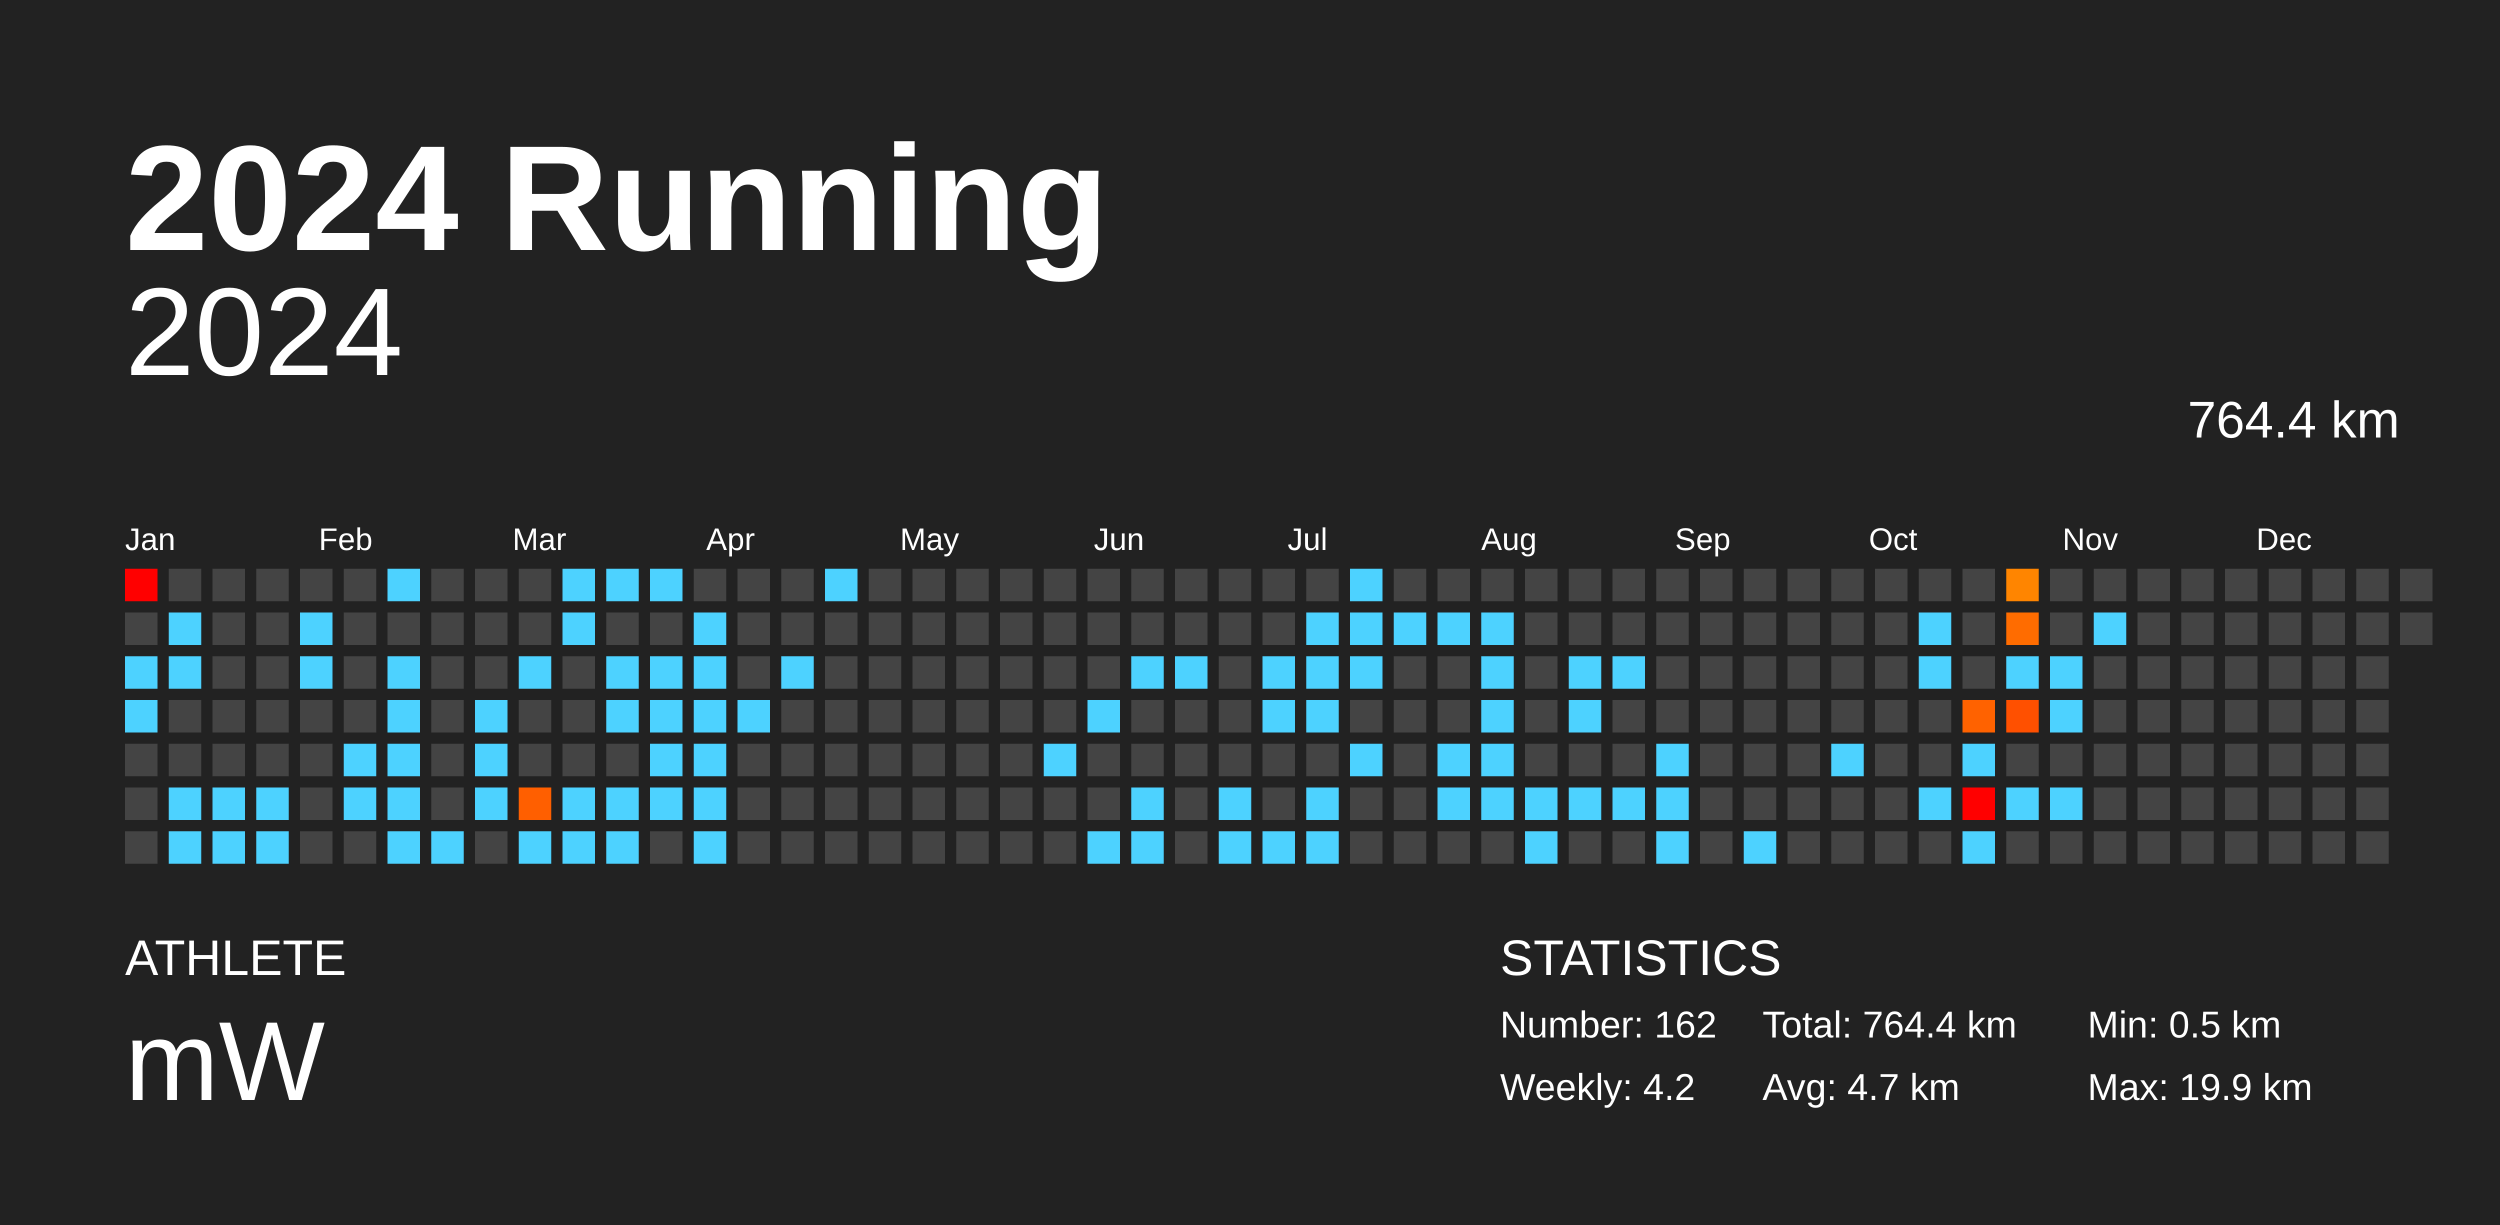
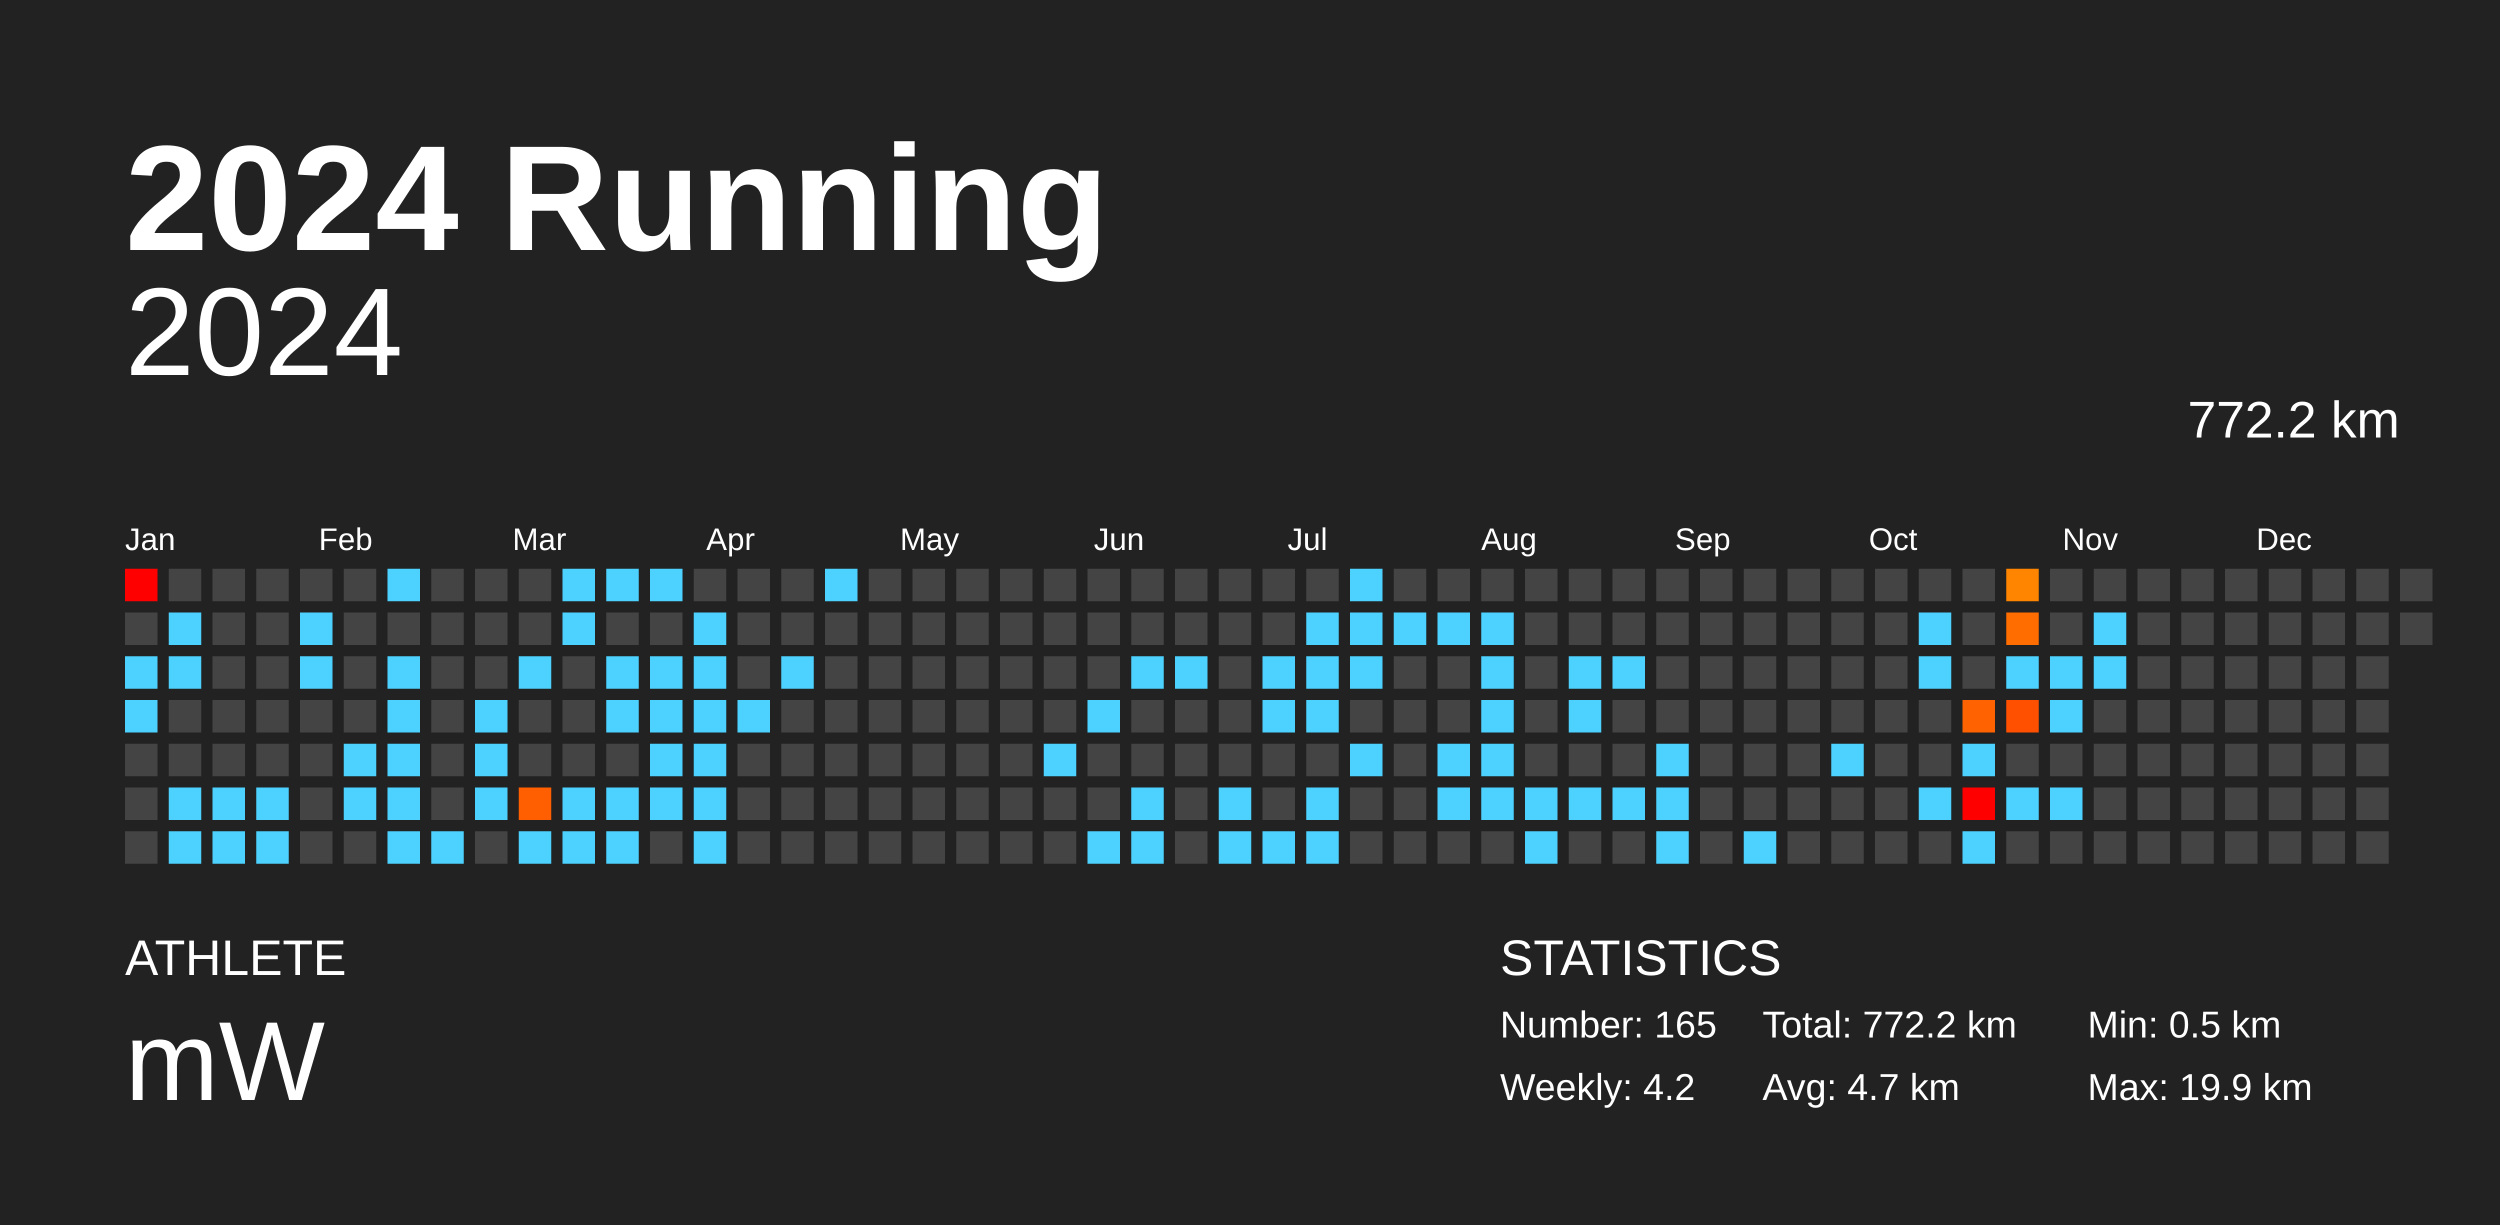
<svg xmlns="http://www.w3.org/2000/svg" baseProfile="full" height="98mm" version="1.1" viewBox="0,0,200,98" width="200mm">
  <defs />
  <rect fill="#222222" height="98" width="200" x="0" y="0" />
  <text fill="#FFFFFF" style="font-size:12px; font-family:Arial; font-weight:bold;" x="10" y="20">2024 Running</text>
  <text fill="#FFFFFF" style="font-size:4px; font-family:Arial" x="10" y="78">ATHLETE</text>
  <text fill="#FFFFFF" style="font-size:9px; font-family:Arial" x="10" y="88">mW</text>
  <text fill="#FFFFFF" style="font-size:4px; font-family:Arial" x="120" y="78">STATISTICS</text>
-   <text fill="#FFFFFF" style="font-size:3px; font-family:Arial" x="120" y="83">Number: 162</text>
+   <text fill="#FFFFFF" style="font-size:3px; font-family:Arial" x="120" y="83">Number: 165</text>
  <text fill="#FFFFFF" style="font-size:3px; font-family:Arial" x="120" y="88">Weekly: 4.2</text>
-   <text fill="#FFFFFF" style="font-size:3px; font-family:Arial" x="141" y="83">Total: 764.4 km</text>
+   <text fill="#FFFFFF" style="font-size:3px; font-family:Arial" x="141" y="83">Total: 772.2 km</text>
  <text fill="#FFFFFF" style="font-size:3px; font-family:Arial" x="141" y="88">Avg: 4.7 km</text>
  <text fill="#FFFFFF" style="font-size:3px; font-family:Arial" x="167" y="83">Min: 0.5 km</text>
  <text fill="#FFFFFF" style="font-size:3px; font-family:Arial" x="167" y="88">Max: 19.9 km</text>
  <text alignment-baseline="hanging" fill="#FFFFFF" style="font-size:10.0px; font-family:Arial;" x="10" y="30">2024</text>
-   <text alignment-baseline="hanging" fill="#FFFFFF" style="font-size:4.125px; font-family:Arial;" x="175" y="35">764.4 km</text>
+   <text alignment-baseline="hanging" fill="#FFFFFF" style="font-size:4.125px; font-family:Arial;" x="175" y="35">772.2 km</text>
  <text fill="#FFFFFF" style="font-size:2.5px; font-family:Arial" x="10.0" y="44">Jan</text>
  <text fill="#FFFFFF" style="font-size:2.5px; font-family:Arial" x="25.5" y="44">Feb</text>
  <text fill="#FFFFFF" style="font-size:2.5px; font-family:Arial" x="41.0" y="44">Mar</text>
  <text fill="#FFFFFF" style="font-size:2.5px; font-family:Arial" x="56.5" y="44">Apr</text>
  <text fill="#FFFFFF" style="font-size:2.5px; font-family:Arial" x="72.0" y="44">May</text>
  <text fill="#FFFFFF" style="font-size:2.5px; font-family:Arial" x="87.5" y="44">Jun</text>
  <text fill="#FFFFFF" style="font-size:2.5px; font-family:Arial" x="103.0" y="44">Jul</text>
  <text fill="#FFFFFF" style="font-size:2.5px; font-family:Arial" x="118.5" y="44">Aug</text>
  <text fill="#FFFFFF" style="font-size:2.5px; font-family:Arial" x="134.0" y="44">Sep</text>
  <text fill="#FFFFFF" style="font-size:2.5px; font-family:Arial" x="149.5" y="44">Oct</text>
  <text fill="#FFFFFF" style="font-size:2.5px; font-family:Arial" x="165.0" y="44">Nov</text>
  <text fill="#FFFFFF" style="font-size:2.5px; font-family:Arial" x="180.5" y="44">Dec</text>
  <rect fill="red" height="2.6" width="2.6" x="10.0" y="45.5" />
  <rect fill="#444444" height="2.6" width="2.6" x="10.0" y="49.0" />
  <rect fill="#4dd2ff" height="2.6" width="2.6" x="10.0" y="52.5" />
  <rect fill="#4dd2ff" height="2.6" width="2.6" x="10.0" y="56.0" />
  <rect fill="#444444" height="2.6" width="2.6" x="10.0" y="59.5" />
  <rect fill="#444444" height="2.6" width="2.6" x="10.0" y="63.0" />
  <rect fill="#444444" height="2.6" width="2.6" x="10.0" y="66.5" />
  <rect fill="#444444" height="2.6" width="2.6" x="13.5" y="45.5" />
  <rect fill="#4dd2ff" height="2.6" width="2.6" x="13.5" y="49.0" />
  <rect fill="#4dd2ff" height="2.6" width="2.6" x="13.5" y="52.5" />
  <rect fill="#444444" height="2.6" width="2.6" x="13.5" y="56.0" />
  <rect fill="#444444" height="2.6" width="2.6" x="13.5" y="59.5" />
  <rect fill="#4dd2ff" height="2.6" width="2.6" x="13.5" y="63.0" />
  <rect fill="#4dd2ff" height="2.6" width="2.6" x="13.5" y="66.5" />
  <rect fill="#444444" height="2.6" width="2.6" x="17.0" y="45.5" />
  <rect fill="#444444" height="2.6" width="2.6" x="17.0" y="49.0" />
  <rect fill="#444444" height="2.6" width="2.6" x="17.0" y="52.5" />
  <rect fill="#444444" height="2.6" width="2.6" x="17.0" y="56.0" />
  <rect fill="#444444" height="2.6" width="2.6" x="17.0" y="59.5" />
  <rect fill="#4dd2ff" height="2.6" width="2.6" x="17.0" y="63.0" />
  <rect fill="#4dd2ff" height="2.6" width="2.6" x="17.0" y="66.5" />
  <rect fill="#444444" height="2.6" width="2.6" x="20.5" y="45.5" />
  <rect fill="#444444" height="2.6" width="2.6" x="20.5" y="49.0" />
  <rect fill="#444444" height="2.6" width="2.6" x="20.5" y="52.5" />
  <rect fill="#444444" height="2.6" width="2.6" x="20.5" y="56.0" />
  <rect fill="#444444" height="2.6" width="2.6" x="20.5" y="59.5" />
  <rect fill="#4dd2ff" height="2.6" width="2.6" x="20.5" y="63.0" />
  <rect fill="#4dd2ff" height="2.6" width="2.6" x="20.5" y="66.5" />
  <rect fill="#444444" height="2.6" width="2.6" x="24.0" y="45.5" />
  <rect fill="#4dd2ff" height="2.6" width="2.6" x="24.0" y="49.0" />
  <rect fill="#4dd2ff" height="2.6" width="2.6" x="24.0" y="52.5" />
  <rect fill="#444444" height="2.6" width="2.6" x="24.0" y="56.0" />
  <rect fill="#444444" height="2.6" width="2.6" x="24.0" y="59.5" />
  <rect fill="#444444" height="2.6" width="2.6" x="24.0" y="63.0" />
  <rect fill="#444444" height="2.6" width="2.6" x="24.0" y="66.5" />
  <rect fill="#444444" height="2.6" width="2.6" x="27.5" y="45.5" />
  <rect fill="#444444" height="2.6" width="2.6" x="27.5" y="49.0" />
  <rect fill="#444444" height="2.6" width="2.6" x="27.5" y="52.5" />
  <rect fill="#444444" height="2.6" width="2.6" x="27.5" y="56.0" />
  <rect fill="#4dd2ff" height="2.6" width="2.6" x="27.5" y="59.5" />
  <rect fill="#4dd2ff" height="2.6" width="2.6" x="27.5" y="63.0" />
  <rect fill="#444444" height="2.6" width="2.6" x="27.5" y="66.5" />
  <rect fill="#4dd2ff" height="2.6" width="2.6" x="31.0" y="45.5" />
  <rect fill="#444444" height="2.6" width="2.6" x="31.0" y="49.0" />
  <rect fill="#4dd2ff" height="2.6" width="2.6" x="31.0" y="52.5" />
  <rect fill="#4dd2ff" height="2.6" width="2.6" x="31.0" y="56.0" />
  <rect fill="#4dd2ff" height="2.6" width="2.6" x="31.0" y="59.5" />
  <rect fill="#4dd2ff" height="2.6" width="2.6" x="31.0" y="63.0" />
  <rect fill="#4dd2ff" height="2.6" width="2.6" x="31.0" y="66.5" />
  <rect fill="#444444" height="2.6" width="2.6" x="34.5" y="45.5" />
  <rect fill="#444444" height="2.6" width="2.6" x="34.5" y="49.0" />
  <rect fill="#444444" height="2.6" width="2.6" x="34.5" y="52.5" />
  <rect fill="#444444" height="2.6" width="2.6" x="34.5" y="56.0" />
  <rect fill="#444444" height="2.6" width="2.6" x="34.5" y="59.5" />
  <rect fill="#444444" height="2.6" width="2.6" x="34.5" y="63.0" />
  <rect fill="#4dd2ff" height="2.6" width="2.6" x="34.5" y="66.5" />
  <rect fill="#444444" height="2.6" width="2.6" x="38.0" y="45.5" />
  <rect fill="#444444" height="2.6" width="2.6" x="38.0" y="49.0" />
  <rect fill="#444444" height="2.6" width="2.6" x="38.0" y="52.5" />
  <rect fill="#4dd2ff" height="2.6" width="2.6" x="38.0" y="56.0" />
  <rect fill="#4dd2ff" height="2.6" width="2.6" x="38.0" y="59.5" />
  <rect fill="#4dd2ff" height="2.6" width="2.6" x="38.0" y="63.0" />
  <rect fill="#444444" height="2.6" width="2.6" x="38.0" y="66.5" />
  <rect fill="#444444" height="2.6" width="2.6" x="41.5" y="45.5" />
  <rect fill="#444444" height="2.6" width="2.6" x="41.5" y="49.0" />
  <rect fill="#4dd2ff" height="2.6" width="2.6" x="41.5" y="52.5" />
  <rect fill="#444444" height="2.6" width="2.6" x="41.5" y="56.0" />
  <rect fill="#444444" height="2.6" width="2.6" x="41.5" y="59.5" />
  <rect fill="#ff5f00" height="2.6" width="2.6" x="41.5" y="63.0" />
  <rect fill="#4dd2ff" height="2.6" width="2.6" x="41.5" y="66.5" />
  <rect fill="#4dd2ff" height="2.6" width="2.6" x="45.0" y="45.5" />
  <rect fill="#4dd2ff" height="2.6" width="2.6" x="45.0" y="49.0" />
  <rect fill="#444444" height="2.6" width="2.6" x="45.0" y="52.5" />
  <rect fill="#444444" height="2.6" width="2.6" x="45.0" y="56.0" />
  <rect fill="#444444" height="2.6" width="2.6" x="45.0" y="59.5" />
  <rect fill="#4dd2ff" height="2.6" width="2.6" x="45.0" y="63.0" />
  <rect fill="#4dd2ff" height="2.6" width="2.6" x="45.0" y="66.5" />
  <rect fill="#4dd2ff" height="2.6" width="2.6" x="48.5" y="45.5" />
  <rect fill="#444444" height="2.6" width="2.6" x="48.5" y="49.0" />
  <rect fill="#4dd2ff" height="2.6" width="2.6" x="48.5" y="52.5" />
  <rect fill="#4dd2ff" height="2.6" width="2.6" x="48.5" y="56.0" />
  <rect fill="#444444" height="2.6" width="2.6" x="48.5" y="59.5" />
  <rect fill="#4dd2ff" height="2.6" width="2.6" x="48.5" y="63.0" />
  <rect fill="#4dd2ff" height="2.6" width="2.6" x="48.5" y="66.5" />
  <rect fill="#4dd2ff" height="2.6" width="2.6" x="52.0" y="45.5" />
  <rect fill="#444444" height="2.6" width="2.6" x="52.0" y="49.0" />
  <rect fill="#4dd2ff" height="2.6" width="2.6" x="52.0" y="52.5" />
  <rect fill="#4dd2ff" height="2.6" width="2.6" x="52.0" y="56.0" />
  <rect fill="#4dd2ff" height="2.6" width="2.6" x="52.0" y="59.5" />
  <rect fill="#4dd2ff" height="2.6" width="2.6" x="52.0" y="63.0" />
  <rect fill="#444444" height="2.6" width="2.6" x="52.0" y="66.5" />
  <rect fill="#444444" height="2.6" width="2.6" x="55.5" y="45.5" />
  <rect fill="#4dd2ff" height="2.6" width="2.6" x="55.5" y="49.0" />
  <rect fill="#4dd2ff" height="2.6" width="2.6" x="55.5" y="52.5" />
  <rect fill="#4dd2ff" height="2.6" width="2.6" x="55.5" y="56.0" />
  <rect fill="#4dd2ff" height="2.6" width="2.6" x="55.5" y="59.5" />
  <rect fill="#4dd2ff" height="2.6" width="2.6" x="55.5" y="63.0" />
  <rect fill="#4dd2ff" height="2.6" width="2.6" x="55.5" y="66.5" />
  <rect fill="#444444" height="2.6" width="2.6" x="59.0" y="45.5" />
  <rect fill="#444444" height="2.6" width="2.6" x="59.0" y="49.0" />
  <rect fill="#444444" height="2.6" width="2.6" x="59.0" y="52.5" />
  <rect fill="#4dd2ff" height="2.6" width="2.6" x="59.0" y="56.0" />
  <rect fill="#444444" height="2.6" width="2.6" x="59.0" y="59.5" />
  <rect fill="#444444" height="2.6" width="2.6" x="59.0" y="63.0" />
  <rect fill="#444444" height="2.6" width="2.6" x="59.0" y="66.5" />
  <rect fill="#444444" height="2.6" width="2.6" x="62.5" y="45.5" />
  <rect fill="#444444" height="2.6" width="2.6" x="62.5" y="49.0" />
  <rect fill="#4dd2ff" height="2.6" width="2.6" x="62.5" y="52.5" />
  <rect fill="#444444" height="2.6" width="2.6" x="62.5" y="56.0" />
  <rect fill="#444444" height="2.6" width="2.6" x="62.5" y="59.5" />
  <rect fill="#444444" height="2.6" width="2.6" x="62.5" y="63.0" />
  <rect fill="#444444" height="2.6" width="2.6" x="62.5" y="66.5" />
  <rect fill="#4dd2ff" height="2.6" width="2.6" x="66.0" y="45.5" />
  <rect fill="#444444" height="2.6" width="2.6" x="66.0" y="49.0" />
  <rect fill="#444444" height="2.6" width="2.6" x="66.0" y="52.5" />
  <rect fill="#444444" height="2.6" width="2.6" x="66.0" y="56.0" />
  <rect fill="#444444" height="2.6" width="2.6" x="66.0" y="59.5" />
  <rect fill="#444444" height="2.6" width="2.6" x="66.0" y="63.0" />
  <rect fill="#444444" height="2.6" width="2.6" x="66.0" y="66.5" />
  <rect fill="#444444" height="2.6" width="2.6" x="69.5" y="45.5" />
  <rect fill="#444444" height="2.6" width="2.6" x="69.5" y="49.0" />
  <rect fill="#444444" height="2.6" width="2.6" x="69.5" y="52.5" />
  <rect fill="#444444" height="2.6" width="2.6" x="69.5" y="56.0" />
  <rect fill="#444444" height="2.6" width="2.6" x="69.5" y="59.5" />
  <rect fill="#444444" height="2.6" width="2.6" x="69.5" y="63.0" />
  <rect fill="#444444" height="2.6" width="2.6" x="69.5" y="66.5" />
  <rect fill="#444444" height="2.6" width="2.6" x="73.0" y="45.5" />
  <rect fill="#444444" height="2.6" width="2.6" x="73.0" y="49.0" />
  <rect fill="#444444" height="2.6" width="2.6" x="73.0" y="52.5" />
  <rect fill="#444444" height="2.6" width="2.6" x="73.0" y="56.0" />
  <rect fill="#444444" height="2.6" width="2.6" x="73.0" y="59.5" />
  <rect fill="#444444" height="2.6" width="2.6" x="73.0" y="63.0" />
  <rect fill="#444444" height="2.6" width="2.6" x="73.0" y="66.5" />
  <rect fill="#444444" height="2.6" width="2.6" x="76.5" y="45.5" />
  <rect fill="#444444" height="2.6" width="2.6" x="76.5" y="49.0" />
  <rect fill="#444444" height="2.6" width="2.6" x="76.5" y="52.5" />
  <rect fill="#444444" height="2.6" width="2.6" x="76.5" y="56.0" />
  <rect fill="#444444" height="2.6" width="2.6" x="76.5" y="59.5" />
  <rect fill="#444444" height="2.6" width="2.6" x="76.5" y="63.0" />
  <rect fill="#444444" height="2.6" width="2.6" x="76.5" y="66.5" />
  <rect fill="#444444" height="2.6" width="2.6" x="80.0" y="45.5" />
  <rect fill="#444444" height="2.6" width="2.6" x="80.0" y="49.0" />
  <rect fill="#444444" height="2.6" width="2.6" x="80.0" y="52.5" />
  <rect fill="#444444" height="2.6" width="2.6" x="80.0" y="56.0" />
  <rect fill="#444444" height="2.6" width="2.6" x="80.0" y="59.5" />
  <rect fill="#444444" height="2.6" width="2.6" x="80.0" y="63.0" />
  <rect fill="#444444" height="2.6" width="2.6" x="80.0" y="66.5" />
  <rect fill="#444444" height="2.6" width="2.6" x="83.5" y="45.5" />
  <rect fill="#444444" height="2.6" width="2.6" x="83.5" y="49.0" />
  <rect fill="#444444" height="2.6" width="2.6" x="83.5" y="52.5" />
  <rect fill="#444444" height="2.6" width="2.6" x="83.5" y="56.0" />
  <rect fill="#4dd2ff" height="2.6" width="2.6" x="83.5" y="59.5" />
  <rect fill="#444444" height="2.6" width="2.6" x="83.5" y="63.0" />
  <rect fill="#444444" height="2.6" width="2.6" x="83.5" y="66.5" />
  <rect fill="#444444" height="2.6" width="2.6" x="87.0" y="45.5" />
  <rect fill="#444444" height="2.6" width="2.6" x="87.0" y="49.0" />
  <rect fill="#444444" height="2.6" width="2.6" x="87.0" y="52.5" />
  <rect fill="#4dd2ff" height="2.6" width="2.6" x="87.0" y="56.0" />
  <rect fill="#444444" height="2.6" width="2.6" x="87.0" y="59.5" />
  <rect fill="#444444" height="2.6" width="2.6" x="87.0" y="63.0" />
  <rect fill="#4dd2ff" height="2.6" width="2.6" x="87.0" y="66.5" />
  <rect fill="#444444" height="2.6" width="2.6" x="90.5" y="45.5" />
  <rect fill="#444444" height="2.6" width="2.6" x="90.5" y="49.0" />
  <rect fill="#4dd2ff" height="2.6" width="2.6" x="90.5" y="52.5" />
  <rect fill="#444444" height="2.6" width="2.6" x="90.5" y="56.0" />
  <rect fill="#444444" height="2.6" width="2.6" x="90.5" y="59.5" />
  <rect fill="#4dd2ff" height="2.6" width="2.6" x="90.5" y="63.0" />
  <rect fill="#4dd2ff" height="2.6" width="2.6" x="90.5" y="66.5" />
  <rect fill="#444444" height="2.6" width="2.6" x="94.0" y="45.5" />
  <rect fill="#444444" height="2.6" width="2.6" x="94.0" y="49.0" />
  <rect fill="#4dd2ff" height="2.6" width="2.6" x="94.0" y="52.5" />
  <rect fill="#444444" height="2.6" width="2.6" x="94.0" y="56.0" />
  <rect fill="#444444" height="2.6" width="2.6" x="94.0" y="59.5" />
  <rect fill="#444444" height="2.6" width="2.6" x="94.0" y="63.0" />
  <rect fill="#444444" height="2.6" width="2.6" x="94.0" y="66.5" />
  <rect fill="#444444" height="2.6" width="2.6" x="97.5" y="45.5" />
  <rect fill="#444444" height="2.6" width="2.6" x="97.5" y="49.0" />
  <rect fill="#444444" height="2.6" width="2.6" x="97.5" y="52.5" />
  <rect fill="#444444" height="2.6" width="2.6" x="97.5" y="56.0" />
  <rect fill="#444444" height="2.6" width="2.6" x="97.5" y="59.5" />
  <rect fill="#4dd2ff" height="2.6" width="2.6" x="97.5" y="63.0" />
  <rect fill="#4dd2ff" height="2.6" width="2.6" x="97.5" y="66.5" />
  <rect fill="#444444" height="2.6" width="2.6" x="101.0" y="45.5" />
  <rect fill="#444444" height="2.6" width="2.6" x="101.0" y="49.0" />
  <rect fill="#4dd2ff" height="2.6" width="2.6" x="101.0" y="52.5" />
  <rect fill="#4dd2ff" height="2.6" width="2.6" x="101.0" y="56.0" />
  <rect fill="#444444" height="2.6" width="2.6" x="101.0" y="59.5" />
  <rect fill="#444444" height="2.6" width="2.6" x="101.0" y="63.0" />
  <rect fill="#4dd2ff" height="2.6" width="2.6" x="101.0" y="66.5" />
  <rect fill="#444444" height="2.6" width="2.6" x="104.5" y="45.5" />
  <rect fill="#4dd2ff" height="2.6" width="2.6" x="104.5" y="49.0" />
  <rect fill="#4dd2ff" height="2.6" width="2.6" x="104.5" y="52.5" />
  <rect fill="#4dd2ff" height="2.6" width="2.6" x="104.5" y="56.0" />
  <rect fill="#444444" height="2.6" width="2.6" x="104.5" y="59.5" />
  <rect fill="#4dd2ff" height="2.6" width="2.6" x="104.5" y="63.0" />
  <rect fill="#4dd2ff" height="2.6" width="2.6" x="104.5" y="66.5" />
  <rect fill="#4dd2ff" height="2.6" width="2.6" x="108.0" y="45.5" />
  <rect fill="#4dd2ff" height="2.6" width="2.6" x="108.0" y="49.0" />
  <rect fill="#4dd2ff" height="2.6" width="2.6" x="108.0" y="52.5" />
  <rect fill="#444444" height="2.6" width="2.6" x="108.0" y="56.0" />
  <rect fill="#4dd2ff" height="2.6" width="2.6" x="108.0" y="59.5" />
  <rect fill="#444444" height="2.6" width="2.6" x="108.0" y="63.0" />
  <rect fill="#444444" height="2.6" width="2.6" x="108.0" y="66.5" />
  <rect fill="#444444" height="2.6" width="2.6" x="111.5" y="45.5" />
  <rect fill="#4dd2ff" height="2.6" width="2.6" x="111.5" y="49.0" />
  <rect fill="#444444" height="2.6" width="2.6" x="111.5" y="52.5" />
  <rect fill="#444444" height="2.6" width="2.6" x="111.5" y="56.0" />
  <rect fill="#444444" height="2.6" width="2.6" x="111.5" y="59.5" />
  <rect fill="#444444" height="2.6" width="2.6" x="111.5" y="63.0" />
  <rect fill="#444444" height="2.6" width="2.6" x="111.5" y="66.5" />
  <rect fill="#444444" height="2.6" width="2.6" x="115.0" y="45.5" />
  <rect fill="#4dd2ff" height="2.6" width="2.6" x="115.0" y="49.0" />
  <rect fill="#444444" height="2.6" width="2.6" x="115.0" y="52.5" />
  <rect fill="#444444" height="2.6" width="2.6" x="115.0" y="56.0" />
  <rect fill="#4dd2ff" height="2.6" width="2.6" x="115.0" y="59.5" />
  <rect fill="#4dd2ff" height="2.6" width="2.6" x="115.0" y="63.0" />
  <rect fill="#444444" height="2.6" width="2.6" x="115.0" y="66.5" />
  <rect fill="#444444" height="2.6" width="2.6" x="118.5" y="45.5" />
  <rect fill="#4dd2ff" height="2.6" width="2.6" x="118.5" y="49.0" />
  <rect fill="#4dd2ff" height="2.6" width="2.6" x="118.5" y="52.5" />
  <rect fill="#4dd2ff" height="2.6" width="2.6" x="118.5" y="56.0" />
  <rect fill="#4dd2ff" height="2.6" width="2.6" x="118.5" y="59.5" />
  <rect fill="#4dd2ff" height="2.6" width="2.6" x="118.5" y="63.0" />
  <rect fill="#444444" height="2.6" width="2.6" x="118.5" y="66.5" />
  <rect fill="#444444" height="2.6" width="2.6" x="122.0" y="45.5" />
  <rect fill="#444444" height="2.6" width="2.6" x="122.0" y="49.0" />
  <rect fill="#444444" height="2.6" width="2.6" x="122.0" y="52.5" />
  <rect fill="#444444" height="2.6" width="2.6" x="122.0" y="56.0" />
  <rect fill="#444444" height="2.6" width="2.6" x="122.0" y="59.5" />
  <rect fill="#4dd2ff" height="2.6" width="2.6" x="122.0" y="63.0" />
  <rect fill="#4dd2ff" height="2.6" width="2.6" x="122.0" y="66.5" />
  <rect fill="#444444" height="2.6" width="2.6" x="125.5" y="45.5" />
  <rect fill="#444444" height="2.6" width="2.6" x="125.5" y="49.0" />
  <rect fill="#4dd2ff" height="2.6" width="2.6" x="125.5" y="52.5" />
  <rect fill="#4dd2ff" height="2.6" width="2.6" x="125.5" y="56.0" />
  <rect fill="#444444" height="2.6" width="2.6" x="125.5" y="59.5" />
  <rect fill="#4dd2ff" height="2.6" width="2.6" x="125.5" y="63.0" />
  <rect fill="#444444" height="2.6" width="2.6" x="125.5" y="66.5" />
  <rect fill="#444444" height="2.6" width="2.6" x="129.0" y="45.5" />
  <rect fill="#444444" height="2.6" width="2.6" x="129.0" y="49.0" />
  <rect fill="#4dd2ff" height="2.6" width="2.6" x="129.0" y="52.5" />
  <rect fill="#444444" height="2.6" width="2.6" x="129.0" y="56.0" />
  <rect fill="#444444" height="2.6" width="2.6" x="129.0" y="59.5" />
  <rect fill="#4dd2ff" height="2.6" width="2.6" x="129.0" y="63.0" />
  <rect fill="#444444" height="2.6" width="2.6" x="129.0" y="66.5" />
  <rect fill="#444444" height="2.6" width="2.6" x="132.5" y="45.5" />
  <rect fill="#444444" height="2.6" width="2.6" x="132.5" y="49.0" />
  <rect fill="#444444" height="2.6" width="2.6" x="132.5" y="52.5" />
  <rect fill="#444444" height="2.6" width="2.6" x="132.5" y="56.0" />
  <rect fill="#4dd2ff" height="2.6" width="2.6" x="132.5" y="59.5" />
  <rect fill="#4dd2ff" height="2.6" width="2.6" x="132.5" y="63.0" />
  <rect fill="#4dd2ff" height="2.6" width="2.6" x="132.5" y="66.5" />
  <rect fill="#444444" height="2.6" width="2.6" x="136.0" y="45.5" />
  <rect fill="#444444" height="2.6" width="2.6" x="136.0" y="49.0" />
  <rect fill="#444444" height="2.6" width="2.6" x="136.0" y="52.5" />
  <rect fill="#444444" height="2.6" width="2.6" x="136.0" y="56.0" />
  <rect fill="#444444" height="2.6" width="2.6" x="136.0" y="59.5" />
  <rect fill="#444444" height="2.6" width="2.6" x="136.0" y="63.0" />
  <rect fill="#444444" height="2.6" width="2.6" x="136.0" y="66.5" />
  <rect fill="#444444" height="2.6" width="2.6" x="139.5" y="45.5" />
  <rect fill="#444444" height="2.6" width="2.6" x="139.5" y="49.0" />
  <rect fill="#444444" height="2.6" width="2.6" x="139.5" y="52.5" />
  <rect fill="#444444" height="2.6" width="2.6" x="139.5" y="56.0" />
  <rect fill="#444444" height="2.6" width="2.6" x="139.5" y="59.5" />
  <rect fill="#444444" height="2.6" width="2.6" x="139.5" y="63.0" />
  <rect fill="#4dd2ff" height="2.6" width="2.6" x="139.5" y="66.5" />
  <rect fill="#444444" height="2.6" width="2.6" x="143.0" y="45.5" />
  <rect fill="#444444" height="2.6" width="2.6" x="143.0" y="49.0" />
  <rect fill="#444444" height="2.6" width="2.6" x="143.0" y="52.5" />
  <rect fill="#444444" height="2.6" width="2.6" x="143.0" y="56.0" />
  <rect fill="#444444" height="2.6" width="2.6" x="143.0" y="59.5" />
  <rect fill="#444444" height="2.6" width="2.6" x="143.0" y="63.0" />
  <rect fill="#444444" height="2.6" width="2.6" x="143.0" y="66.5" />
  <rect fill="#444444" height="2.6" width="2.6" x="146.5" y="45.5" />
  <rect fill="#444444" height="2.6" width="2.6" x="146.5" y="49.0" />
  <rect fill="#444444" height="2.6" width="2.6" x="146.5" y="52.5" />
  <rect fill="#444444" height="2.6" width="2.6" x="146.5" y="56.0" />
  <rect fill="#4dd2ff" height="2.6" width="2.6" x="146.5" y="59.5" />
  <rect fill="#444444" height="2.6" width="2.6" x="146.5" y="63.0" />
  <rect fill="#444444" height="2.6" width="2.6" x="146.5" y="66.5" />
  <rect fill="#444444" height="2.6" width="2.6" x="150.0" y="45.5" />
  <rect fill="#444444" height="2.6" width="2.6" x="150.0" y="49.0" />
  <rect fill="#444444" height="2.6" width="2.6" x="150.0" y="52.5" />
  <rect fill="#444444" height="2.6" width="2.6" x="150.0" y="56.0" />
  <rect fill="#444444" height="2.6" width="2.6" x="150.0" y="59.5" />
  <rect fill="#444444" height="2.6" width="2.6" x="150.0" y="63.0" />
  <rect fill="#444444" height="2.6" width="2.6" x="150.0" y="66.5" />
  <rect fill="#444444" height="2.6" width="2.6" x="153.5" y="45.5" />
  <rect fill="#4dd2ff" height="2.6" width="2.6" x="153.5" y="49.0" />
  <rect fill="#4dd2ff" height="2.6" width="2.6" x="153.5" y="52.5" />
  <rect fill="#444444" height="2.6" width="2.6" x="153.5" y="56.0" />
  <rect fill="#444444" height="2.6" width="2.6" x="153.5" y="59.5" />
  <rect fill="#4dd2ff" height="2.6" width="2.6" x="153.5" y="63.0" />
  <rect fill="#444444" height="2.6" width="2.6" x="153.5" y="66.5" />
  <rect fill="#444444" height="2.6" width="2.6" x="157.0" y="45.5" />
  <rect fill="#444444" height="2.6" width="2.6" x="157.0" y="49.0" />
  <rect fill="#444444" height="2.6" width="2.6" x="157.0" y="52.5" />
  <rect fill="#ff6200" height="2.6" width="2.6" x="157.0" y="56.0" />
  <rect fill="#4dd2ff" height="2.6" width="2.6" x="157.0" y="59.5" />
  <rect fill="red" height="2.6" width="2.6" x="157.0" y="63.0" />
  <rect fill="#4dd2ff" height="2.6" width="2.6" x="157.0" y="66.5" />
  <rect fill="#ff8500" height="2.6" width="2.6" x="160.5" y="45.5" />
  <rect fill="#ff6c00" height="2.6" width="2.6" x="160.5" y="49.0" />
  <rect fill="#4dd2ff" height="2.6" width="2.6" x="160.5" y="52.5" />
  <rect fill="#ff5000" height="2.6" width="2.6" x="160.5" y="56.0" />
  <rect fill="#444444" height="2.6" width="2.6" x="160.5" y="59.5" />
  <rect fill="#4dd2ff" height="2.6" width="2.6" x="160.5" y="63.0" />
  <rect fill="#444444" height="2.6" width="2.6" x="160.5" y="66.5" />
  <rect fill="#444444" height="2.6" width="2.6" x="164.0" y="45.5" />
  <rect fill="#444444" height="2.6" width="2.6" x="164.0" y="49.0" />
  <rect fill="#4dd2ff" height="2.6" width="2.6" x="164.0" y="52.5" />
  <rect fill="#4dd2ff" height="2.6" width="2.6" x="164.0" y="56.0" />
  <rect fill="#444444" height="2.6" width="2.6" x="164.0" y="59.5" />
  <rect fill="#4dd2ff" height="2.6" width="2.6" x="164.0" y="63.0" />
  <rect fill="#444444" height="2.6" width="2.6" x="164.0" y="66.5" />
  <rect fill="#444444" height="2.6" width="2.6" x="167.5" y="45.5" />
  <rect fill="#4dd2ff" height="2.6" width="2.6" x="167.5" y="49.0" />
-   <rect fill="#444444" height="2.6" width="2.6" x="167.5" y="52.5" />
+   <rect fill="#4dd2ff" height="2.6" width="2.6" x="167.5" y="52.5" />
  <rect fill="#444444" height="2.6" width="2.6" x="167.5" y="56.0" />
  <rect fill="#444444" height="2.6" width="2.6" x="167.5" y="59.5" />
  <rect fill="#444444" height="2.6" width="2.6" x="167.5" y="63.0" />
  <rect fill="#444444" height="2.6" width="2.6" x="167.5" y="66.5" />
  <rect fill="#444444" height="2.6" width="2.6" x="171.0" y="45.5" />
  <rect fill="#444444" height="2.6" width="2.6" x="171.0" y="49.0" />
  <rect fill="#444444" height="2.6" width="2.6" x="171.0" y="52.5" />
  <rect fill="#444444" height="2.6" width="2.6" x="171.0" y="56.0" />
  <rect fill="#444444" height="2.6" width="2.6" x="171.0" y="59.5" />
  <rect fill="#444444" height="2.6" width="2.6" x="171.0" y="63.0" />
  <rect fill="#444444" height="2.6" width="2.6" x="171.0" y="66.5" />
  <rect fill="#444444" height="2.6" width="2.6" x="174.5" y="45.5" />
  <rect fill="#444444" height="2.6" width="2.6" x="174.5" y="49.0" />
  <rect fill="#444444" height="2.6" width="2.6" x="174.5" y="52.5" />
  <rect fill="#444444" height="2.6" width="2.6" x="174.5" y="56.0" />
  <rect fill="#444444" height="2.6" width="2.6" x="174.5" y="59.5" />
  <rect fill="#444444" height="2.6" width="2.6" x="174.5" y="63.0" />
  <rect fill="#444444" height="2.6" width="2.6" x="174.5" y="66.5" />
  <rect fill="#444444" height="2.6" width="2.6" x="178.0" y="45.5" />
  <rect fill="#444444" height="2.6" width="2.6" x="178.0" y="49.0" />
  <rect fill="#444444" height="2.6" width="2.6" x="178.0" y="52.5" />
  <rect fill="#444444" height="2.6" width="2.6" x="178.0" y="56.0" />
  <rect fill="#444444" height="2.6" width="2.6" x="178.0" y="59.5" />
  <rect fill="#444444" height="2.6" width="2.6" x="178.0" y="63.0" />
  <rect fill="#444444" height="2.6" width="2.6" x="178.0" y="66.5" />
  <rect fill="#444444" height="2.6" width="2.6" x="181.5" y="45.5" />
  <rect fill="#444444" height="2.6" width="2.6" x="181.5" y="49.0" />
  <rect fill="#444444" height="2.6" width="2.6" x="181.5" y="52.5" />
  <rect fill="#444444" height="2.6" width="2.6" x="181.5" y="56.0" />
  <rect fill="#444444" height="2.6" width="2.6" x="181.5" y="59.5" />
  <rect fill="#444444" height="2.6" width="2.6" x="181.5" y="63.0" />
  <rect fill="#444444" height="2.6" width="2.6" x="181.5" y="66.5" />
  <rect fill="#444444" height="2.6" width="2.6" x="185.0" y="45.5" />
  <rect fill="#444444" height="2.6" width="2.6" x="185.0" y="49.0" />
  <rect fill="#444444" height="2.6" width="2.6" x="185.0" y="52.5" />
  <rect fill="#444444" height="2.6" width="2.6" x="185.0" y="56.0" />
  <rect fill="#444444" height="2.6" width="2.6" x="185.0" y="59.5" />
  <rect fill="#444444" height="2.6" width="2.6" x="185.0" y="63.0" />
  <rect fill="#444444" height="2.6" width="2.6" x="185.0" y="66.5" />
  <rect fill="#444444" height="2.6" width="2.6" x="188.5" y="45.5" />
  <rect fill="#444444" height="2.6" width="2.6" x="188.5" y="49.0" />
  <rect fill="#444444" height="2.6" width="2.6" x="188.5" y="52.5" />
  <rect fill="#444444" height="2.6" width="2.6" x="188.5" y="56.0" />
  <rect fill="#444444" height="2.6" width="2.6" x="188.5" y="59.5" />
  <rect fill="#444444" height="2.6" width="2.6" x="188.5" y="63.0" />
  <rect fill="#444444" height="2.6" width="2.6" x="188.5" y="66.5" />
  <rect fill="#444444" height="2.6" width="2.6" x="192.0" y="45.5" />
  <rect fill="#444444" height="2.6" width="2.6" x="192.0" y="49.0" />
</svg>
